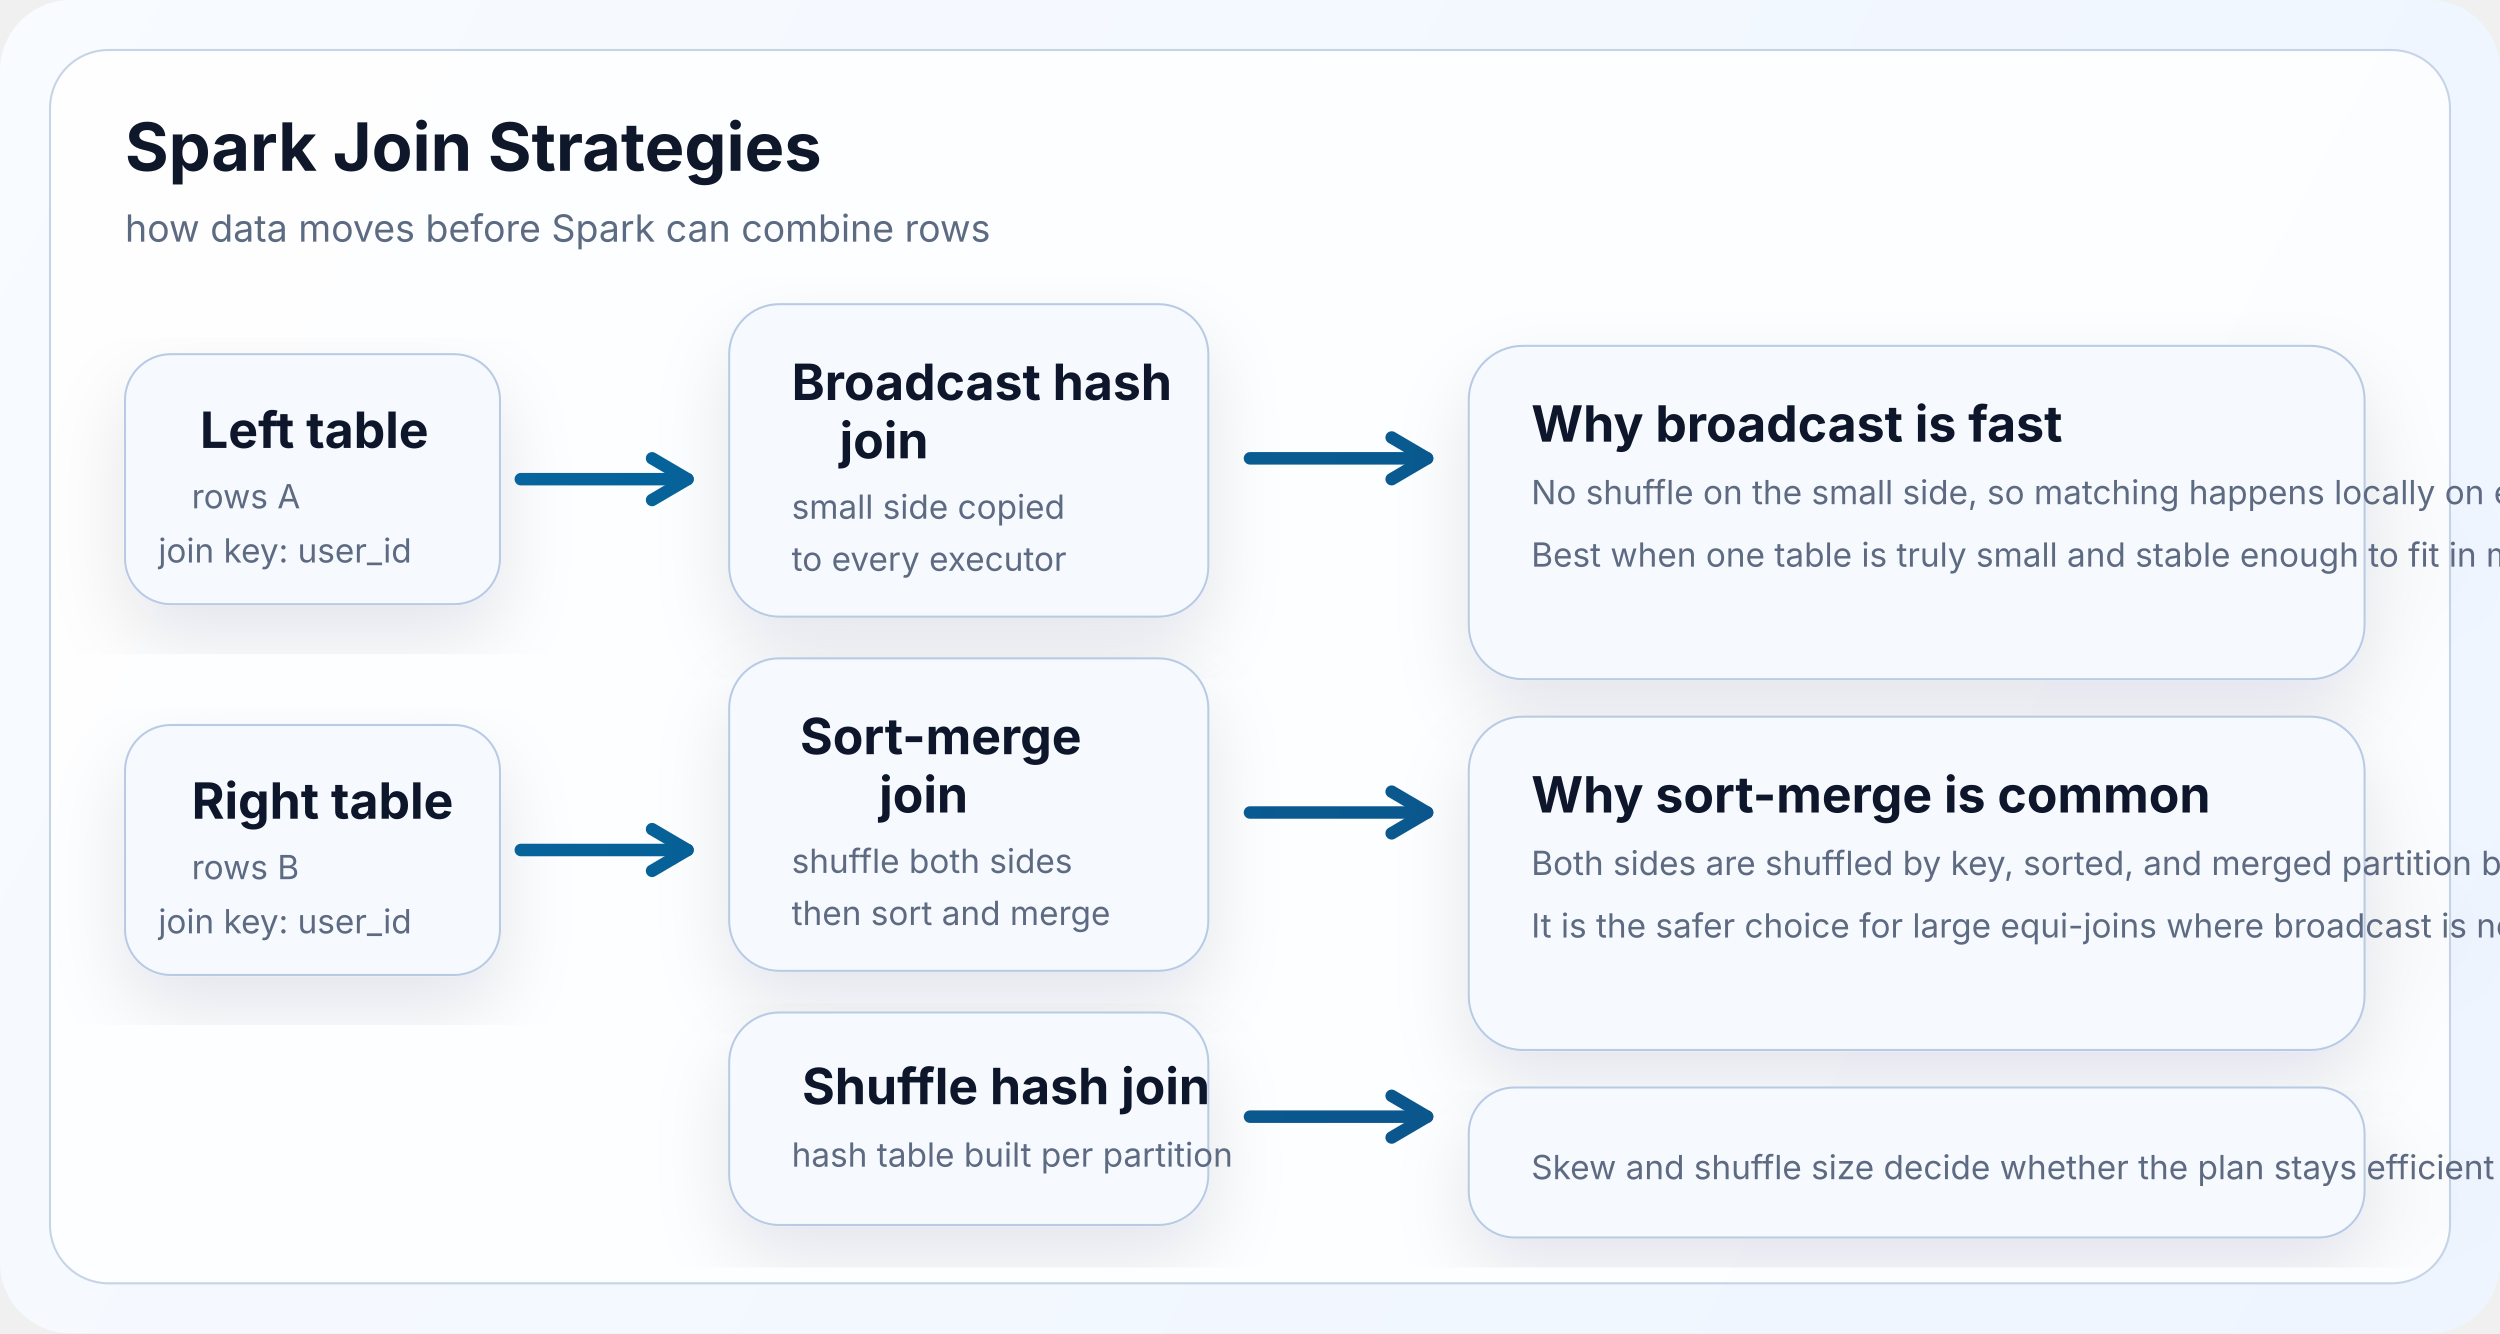
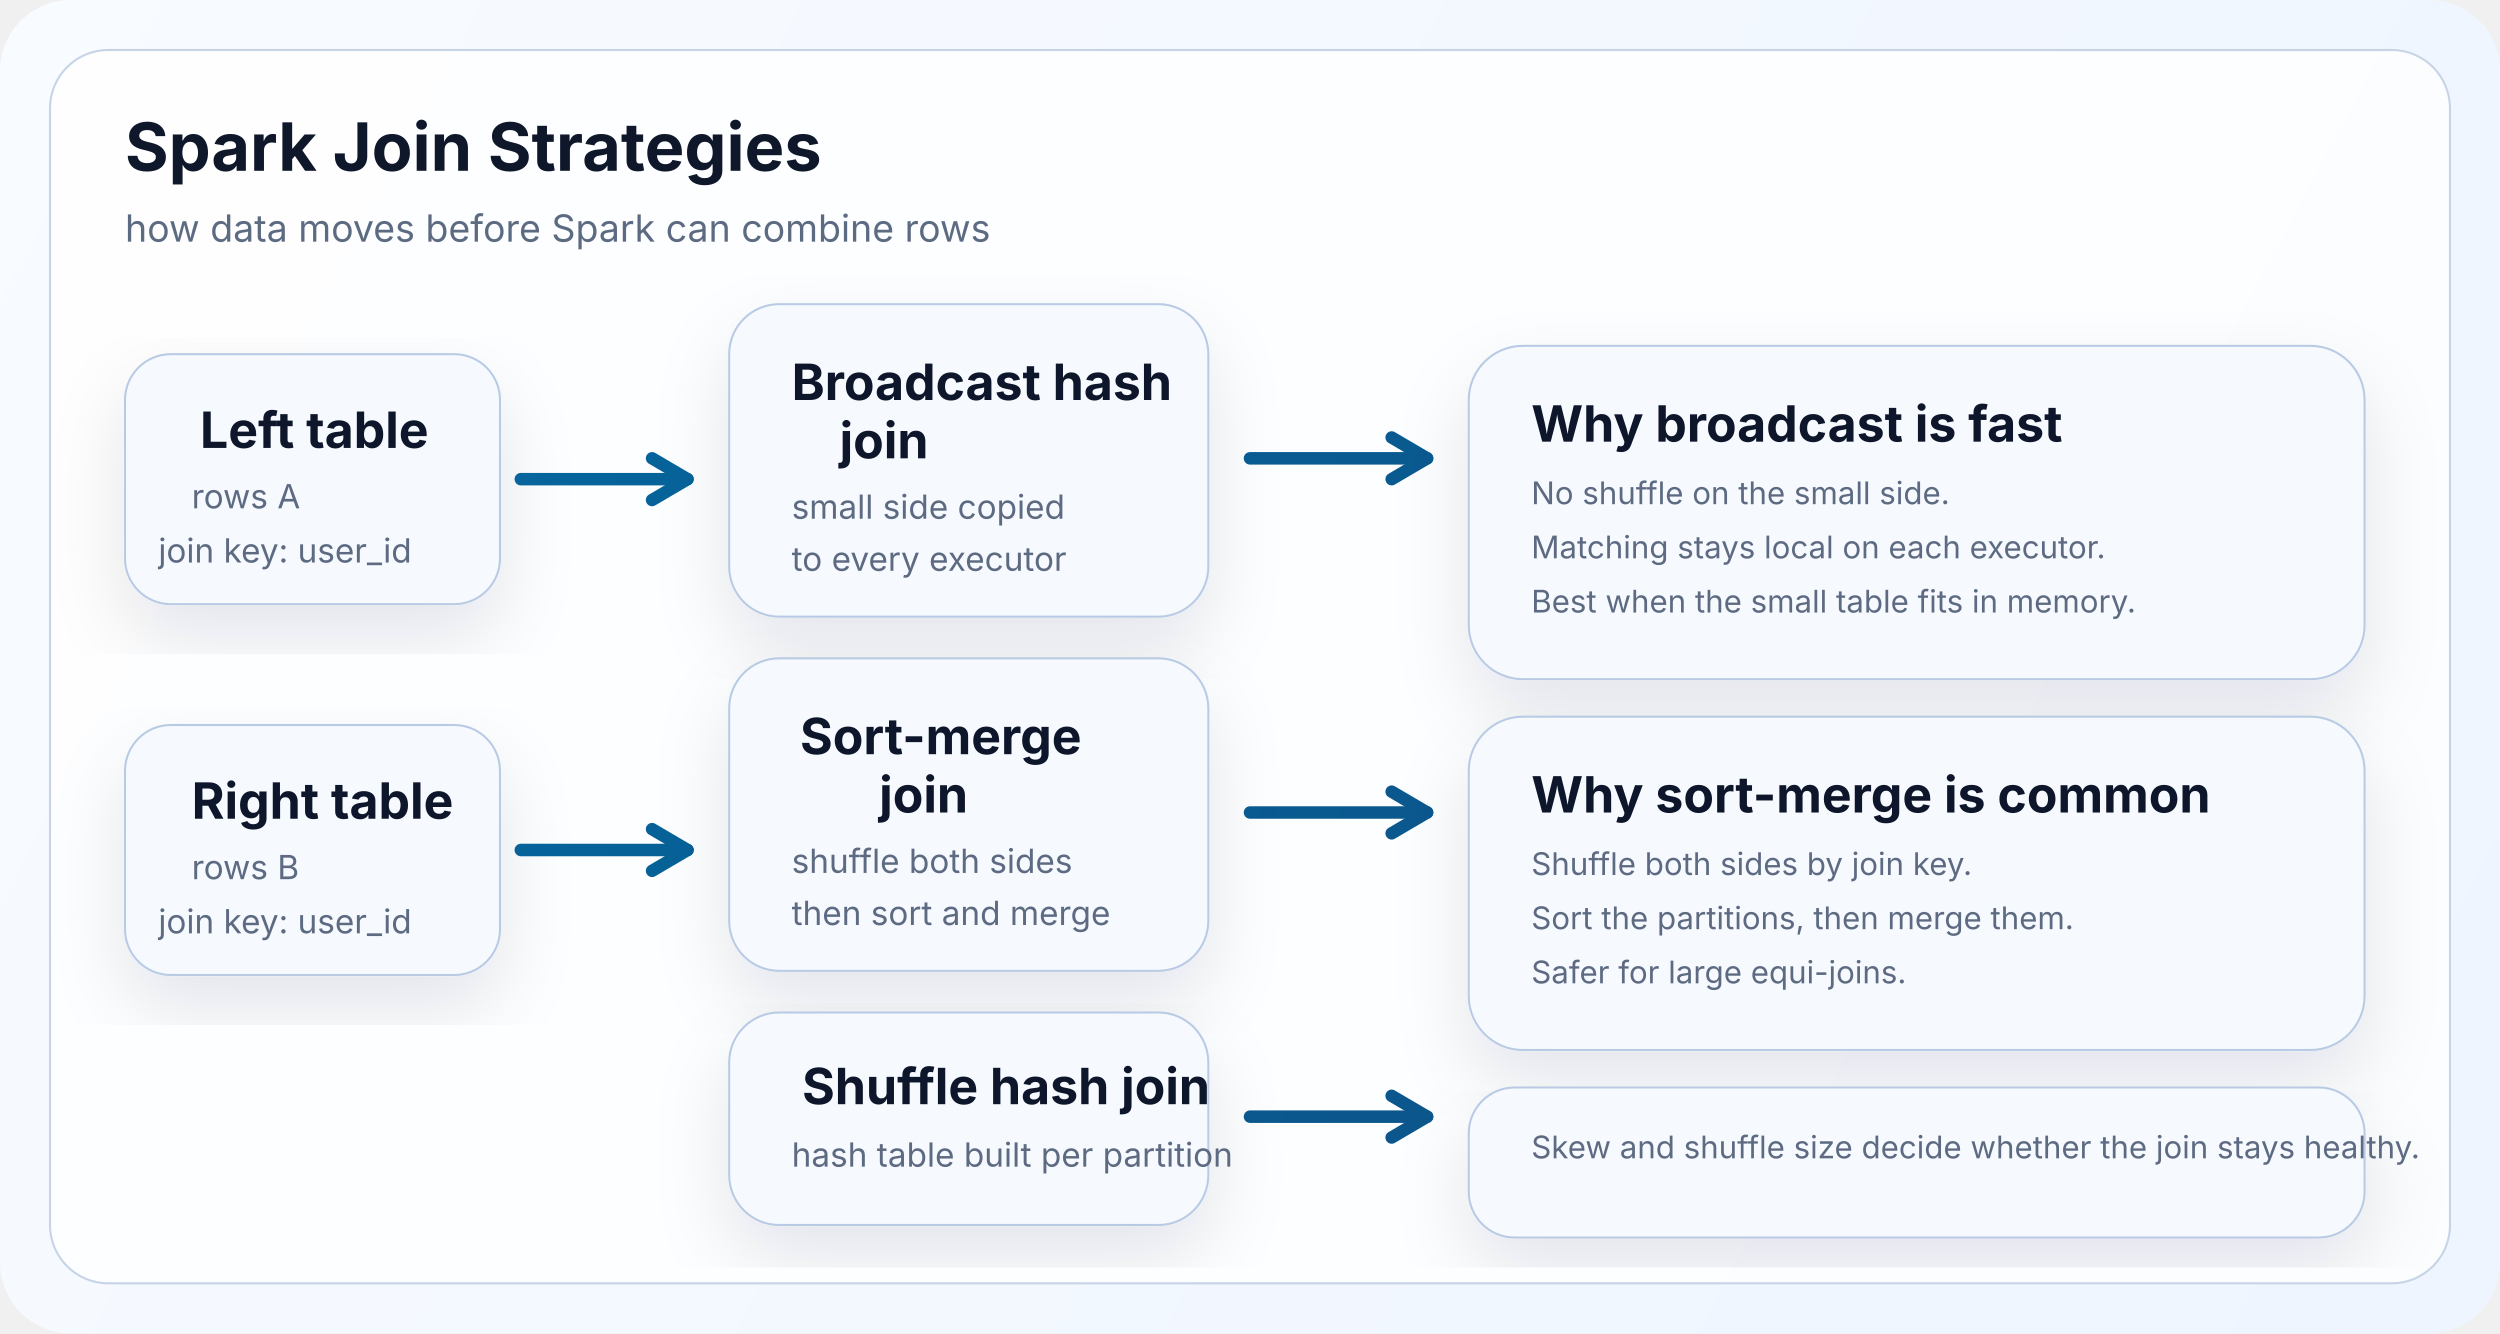
<svg xmlns="http://www.w3.org/2000/svg" width="1200" height="640" viewBox="0 0 1200 640" fill="none" role="img" aria-label="Spark join strategies diagram">
  <defs>
    <linearGradient id="bg" x1="0" y1="0" x2="1200" y2="640" gradientUnits="userSpaceOnUse">
      <stop stop-color="#F8FBFF" />
      <stop offset="1" stop-color="#EEF5FF" />
    </linearGradient>
    <linearGradient id="accent" x1="140" y1="110" x2="1060" y2="520" gradientUnits="userSpaceOnUse">
      <stop stop-color="#0369A1" />
      <stop offset="1" stop-color="#0F4C81" />
    </linearGradient>
    <filter id="shadow" x="-20%" y="-20%" width="140%" height="140%">
      <feDropShadow dx="0" dy="16" stdDeviation="18" flood-color="#0F172A" flood-opacity="0.10" />
    </filter>
  </defs>
  <rect width="1200" height="640" rx="34" fill="url(#bg)" />
  <rect x="24" y="24" width="1152" height="592" rx="28" fill="#FFFFFF" fill-opacity="0.82" stroke="#C6D4E6" />
  <text x="60" y="82" fill="#0F172A" font-family="Inter, Arial, sans-serif" font-size="32" font-weight="700">Spark Join Strategies</text>
  <text x="60" y="116" fill="#5D6B82" font-family="Inter, Arial, sans-serif" font-size="18">how data moves before Spark can combine rows</text>
  <g filter="url(#shadow)">
    <rect x="60" y="170" width="180" height="120" rx="22" fill="#F6FAFF" stroke="#B9CBE4" />
    <text x="96" y="215" fill="#0F172A" font-family="Inter, Arial, sans-serif" font-size="24" font-weight="700">Left table</text>
    <text x="92" y="244" fill="#5D6B82" font-family="Inter, Arial, sans-serif" font-size="16">rows A</text>
    <text x="76" y="270" fill="#5D6B82" font-family="Inter, Arial, sans-serif" font-size="16">join key: user_id</text>
  </g>
  <g filter="url(#shadow)">
    <rect x="60" y="348" width="180" height="120" rx="22" fill="#F6FAFF" stroke="#B9CBE4" />
    <text x="92" y="393" fill="#0F172A" font-family="Inter, Arial, sans-serif" font-size="24" font-weight="700">Right table</text>
    <text x="92" y="422" fill="#5D6B82" font-family="Inter, Arial, sans-serif" font-size="16">rows B</text>
    <text x="76" y="448" fill="#5D6B82" font-family="Inter, Arial, sans-serif" font-size="16">join key: user_id</text>
  </g>
  <path d="M250 230H330" stroke="url(#accent)" stroke-width="6" stroke-linecap="round" />
  <path d="M330 230L313 220M330 230L313 240" stroke="url(#accent)" stroke-width="6" stroke-linecap="round" stroke-linejoin="round" />
  <path d="M250 408H330" stroke="url(#accent)" stroke-width="6" stroke-linecap="round" />
  <path d="M330 408L313 398M330 408L313 418" stroke="url(#accent)" stroke-width="6" stroke-linecap="round" stroke-linejoin="round" />
  <g filter="url(#shadow)">
    <rect x="350" y="146" width="230" height="150" rx="24" fill="#F6FAFF" stroke="#B9CBE4" />
    <text x="380" y="192" fill="#0F172A" font-family="Inter, Arial, sans-serif" font-size="24" font-weight="700">Broadcast hash</text>
    <text x="403" y="220" fill="#0F172A" font-family="Inter, Arial, sans-serif" font-size="24" font-weight="700">join</text>
    <text x="380" y="249" fill="#5D6B82" font-family="Inter, Arial, sans-serif" font-size="16">small side copied</text>
    <text x="380" y="274" fill="#5D6B82" font-family="Inter, Arial, sans-serif" font-size="16">to every executor</text>
  </g>
  <g filter="url(#shadow)">
    <rect x="350" y="316" width="230" height="150" rx="24" fill="#F6FAFF" stroke="#B9CBE4" />
    <text x="384" y="362" fill="#0F172A" font-family="Inter, Arial, sans-serif" font-size="24" font-weight="700">Sort-merge</text>
    <text x="422" y="390" fill="#0F172A" font-family="Inter, Arial, sans-serif" font-size="24" font-weight="700">join</text>
    <text x="380" y="419" fill="#5D6B82" font-family="Inter, Arial, sans-serif" font-size="16">shuffle both sides</text>
    <text x="380" y="444" fill="#5D6B82" font-family="Inter, Arial, sans-serif" font-size="16">then sort and merge</text>
  </g>
  <g filter="url(#shadow)">
    <rect x="350" y="486" width="230" height="102" rx="24" fill="#F6FAFF" stroke="#B9CBE4" />
    <text x="385" y="530" fill="#0F172A" font-family="Inter, Arial, sans-serif" font-size="24" font-weight="700">Shuffle hash join</text>
    <text x="380" y="560" fill="#5D6B82" font-family="Inter, Arial, sans-serif" font-size="16">hash table built per partition</text>
  </g>
  <path d="M600 220H685" stroke="url(#accent)" stroke-width="6" stroke-linecap="round" />
  <path d="M685 220L668 210M685 220L668 230" stroke="url(#accent)" stroke-width="6" stroke-linecap="round" stroke-linejoin="round" />
  <path d="M600 390H685" stroke="url(#accent)" stroke-width="6" stroke-linecap="round" />
  <path d="M685 390L668 380M685 390L668 400" stroke="url(#accent)" stroke-width="6" stroke-linecap="round" stroke-linejoin="round" />
  <path d="M600 536H685" stroke="url(#accent)" stroke-width="6" stroke-linecap="round" />
  <path d="M685 536L668 526M685 536L668 546" stroke="url(#accent)" stroke-width="6" stroke-linecap="round" stroke-linejoin="round" />
  <g filter="url(#shadow)">
    <rect x="705" y="166" width="430" height="160" rx="26" fill="#F6FAFF" stroke="#B9CBE4" />
    <text x="735" y="212" fill="#0F172A" font-family="Inter, Arial, sans-serif" font-size="24" font-weight="700">Why broadcast is fast</text>
-     <text x="735" y="242" fill="#5D6B82" font-family="Inter, Arial, sans-serif" font-size="16">No shuffle on the small side, so matching happens locally on each executor.</text>
-     <text x="735" y="272" fill="#5D6B82" font-family="Inter, Arial, sans-serif" font-size="16">Best when one table is truly small and stable enough to fit in memory.</text>
+     <text x="735" y="242" fill="#5D6B82" font-family="Inter, Arial, sans-serif" font-size="15">No shuffle on the small side.</text>
+     <text x="735" y="268" fill="#5D6B82" font-family="Inter, Arial, sans-serif" font-size="15">Matching stays local on each executor.</text>
+     <text x="735" y="294" fill="#5D6B82" font-family="Inter, Arial, sans-serif" font-size="15">Best when the small table fits in memory.</text>
  </g>
  <g filter="url(#shadow)">
    <rect x="705" y="344" width="430" height="160" rx="26" fill="#F6FAFF" stroke="#B9CBE4" />
    <text x="735" y="390" fill="#0F172A" font-family="Inter, Arial, sans-serif" font-size="24" font-weight="700">Why sort-merge is common</text>
-     <text x="735" y="420" fill="#5D6B82" font-family="Inter, Arial, sans-serif" font-size="16">Both sides are shuffled by key, sorted, and merged partition by partition.</text>
-     <text x="735" y="450" fill="#5D6B82" font-family="Inter, Arial, sans-serif" font-size="16">It is the safer choice for large equi-joins where broadcast is not realistic.</text>
+     <text x="735" y="420" fill="#5D6B82" font-family="Inter, Arial, sans-serif" font-size="15">Shuffle both sides by join key.</text>
+     <text x="735" y="446" fill="#5D6B82" font-family="Inter, Arial, sans-serif" font-size="15">Sort the partitions, then merge them.</text>
+     <text x="735" y="472" fill="#5D6B82" font-family="Inter, Arial, sans-serif" font-size="15">Safer for large equi-joins.</text>
  </g>
  <g filter="url(#shadow)">
    <rect x="705" y="522" width="430" height="72" rx="22" fill="#F6FAFF" stroke="#B9CBE4" />
-     <text x="735" y="566" fill="#5D6B82" font-family="Inter, Arial, sans-serif" font-size="16">Skew and shuffle size decide whether the plan stays efficient or becomes expensive.</text>
+     <text x="735" y="556" fill="#5D6B82" font-family="Inter, Arial, sans-serif" font-size="15">Skew and shuffle size decide whether the join stays healthy.</text>
  </g>
</svg>
